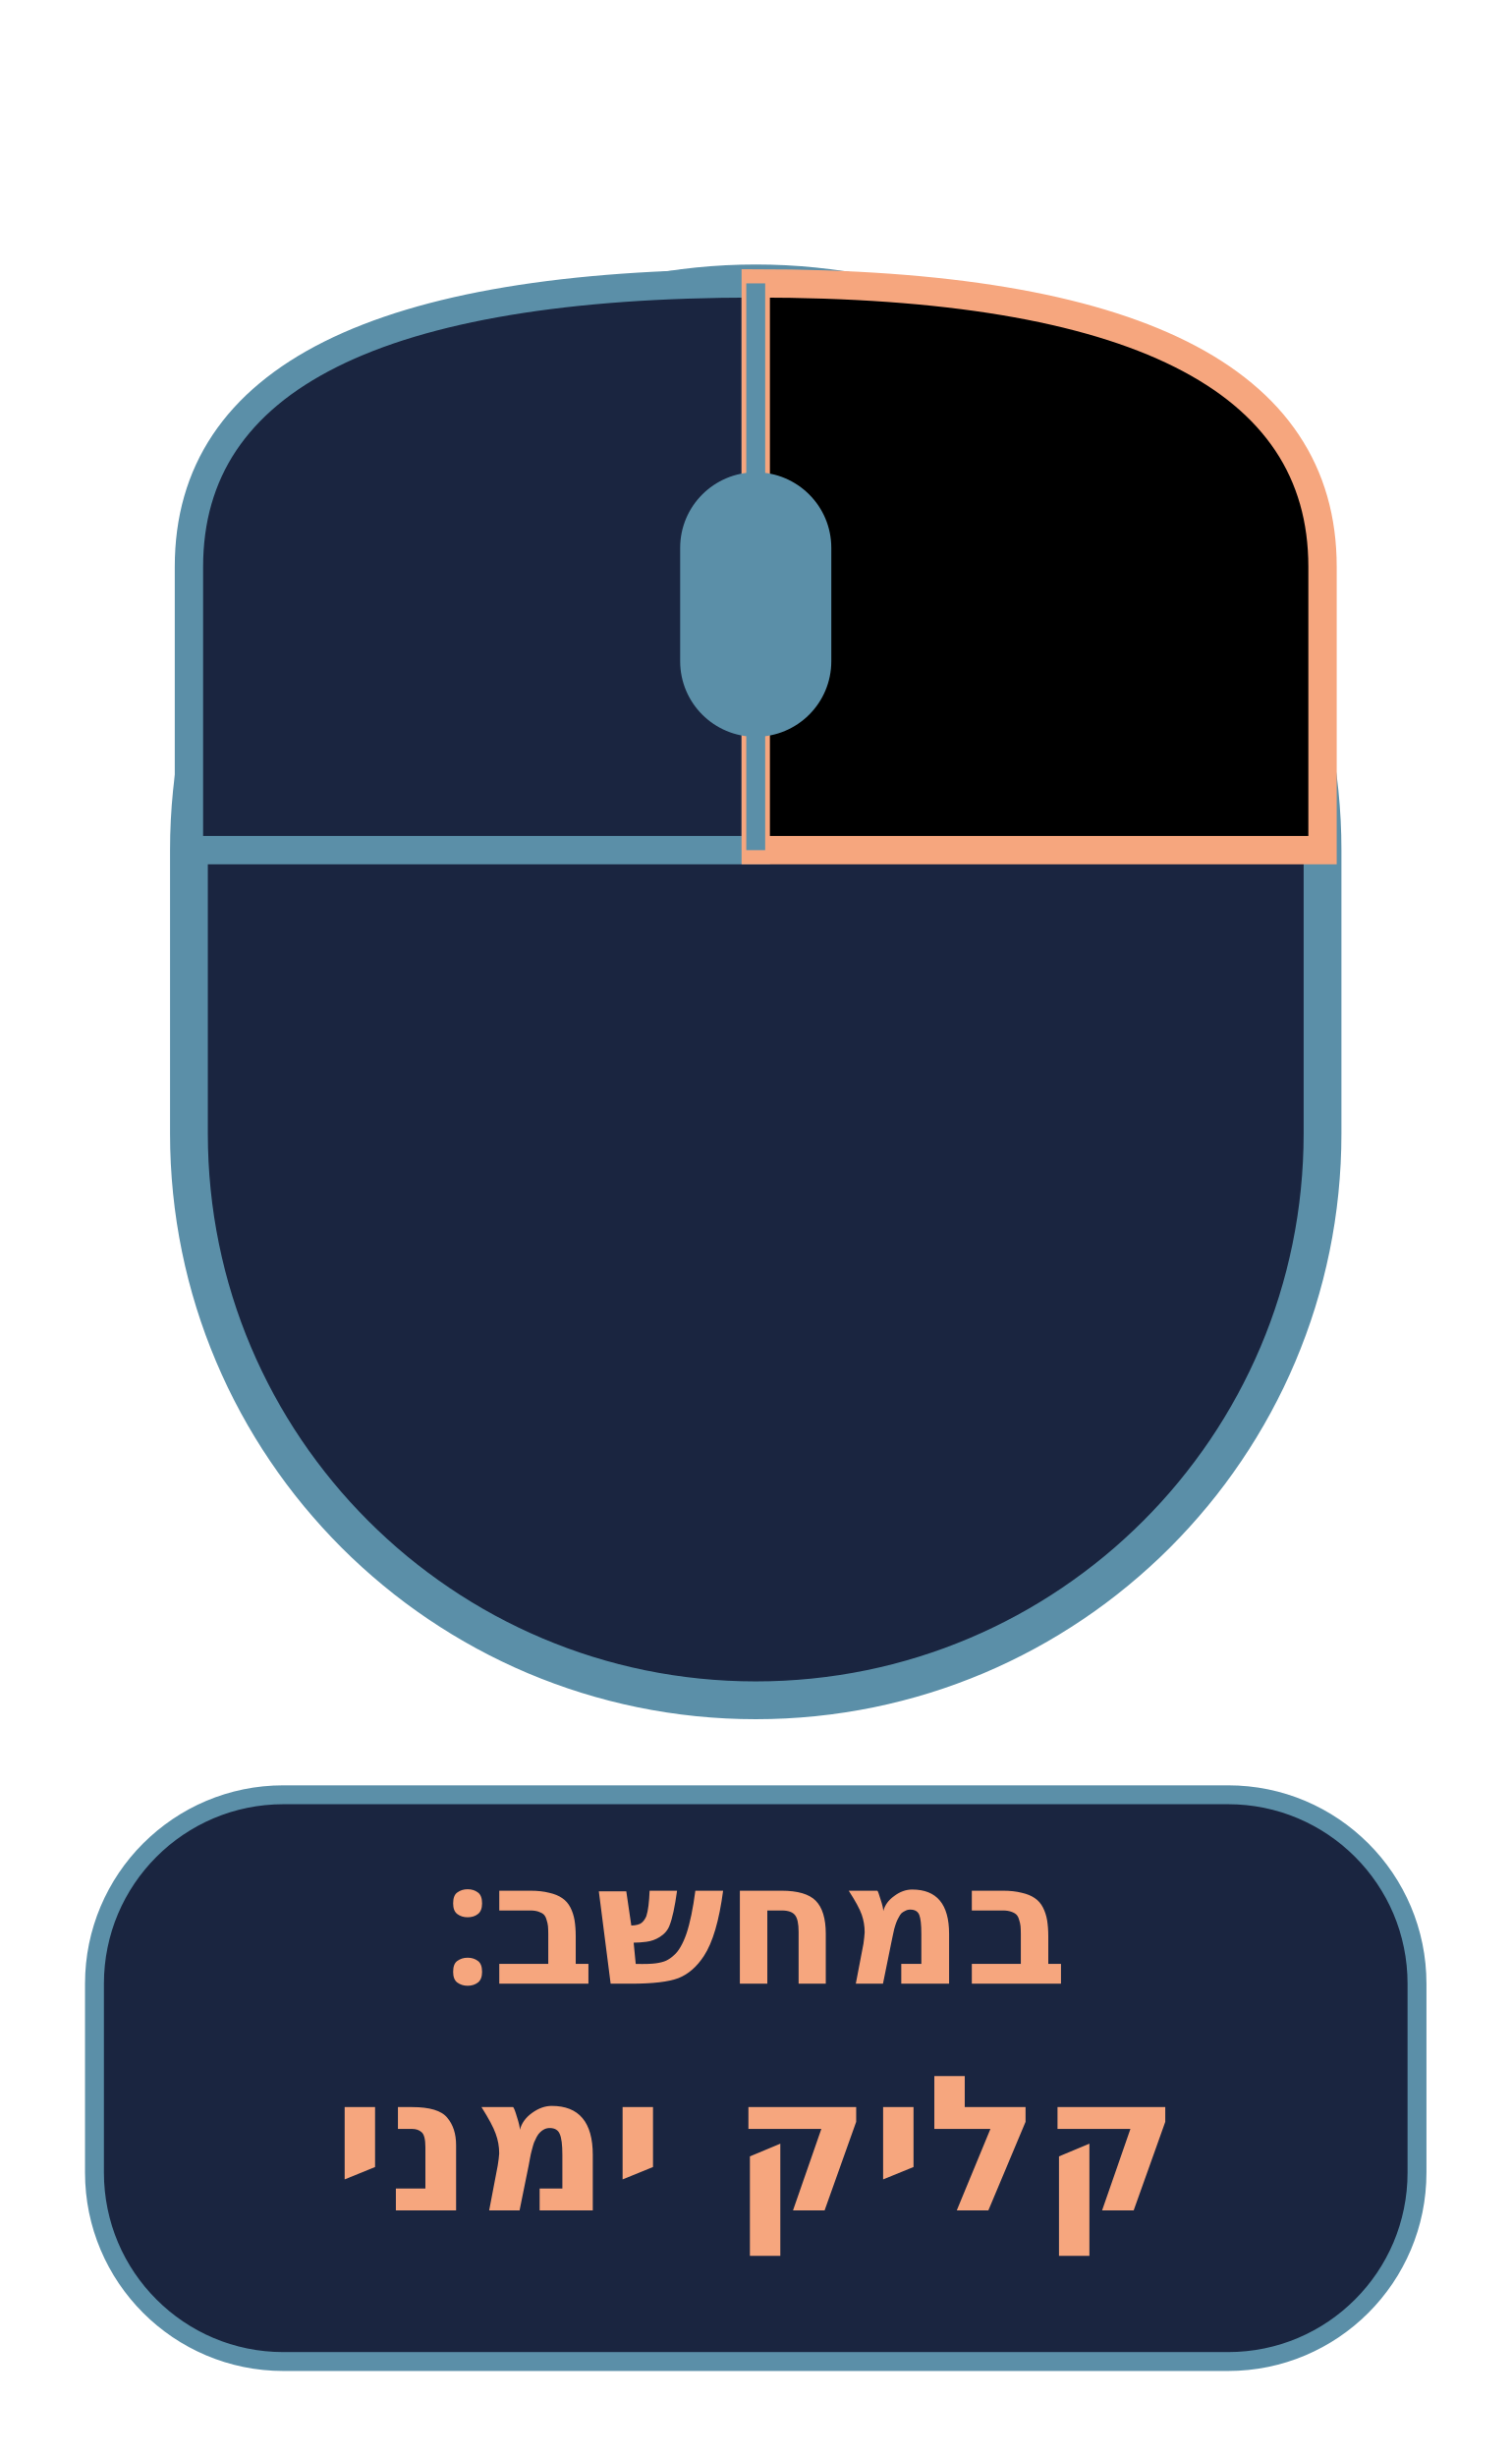
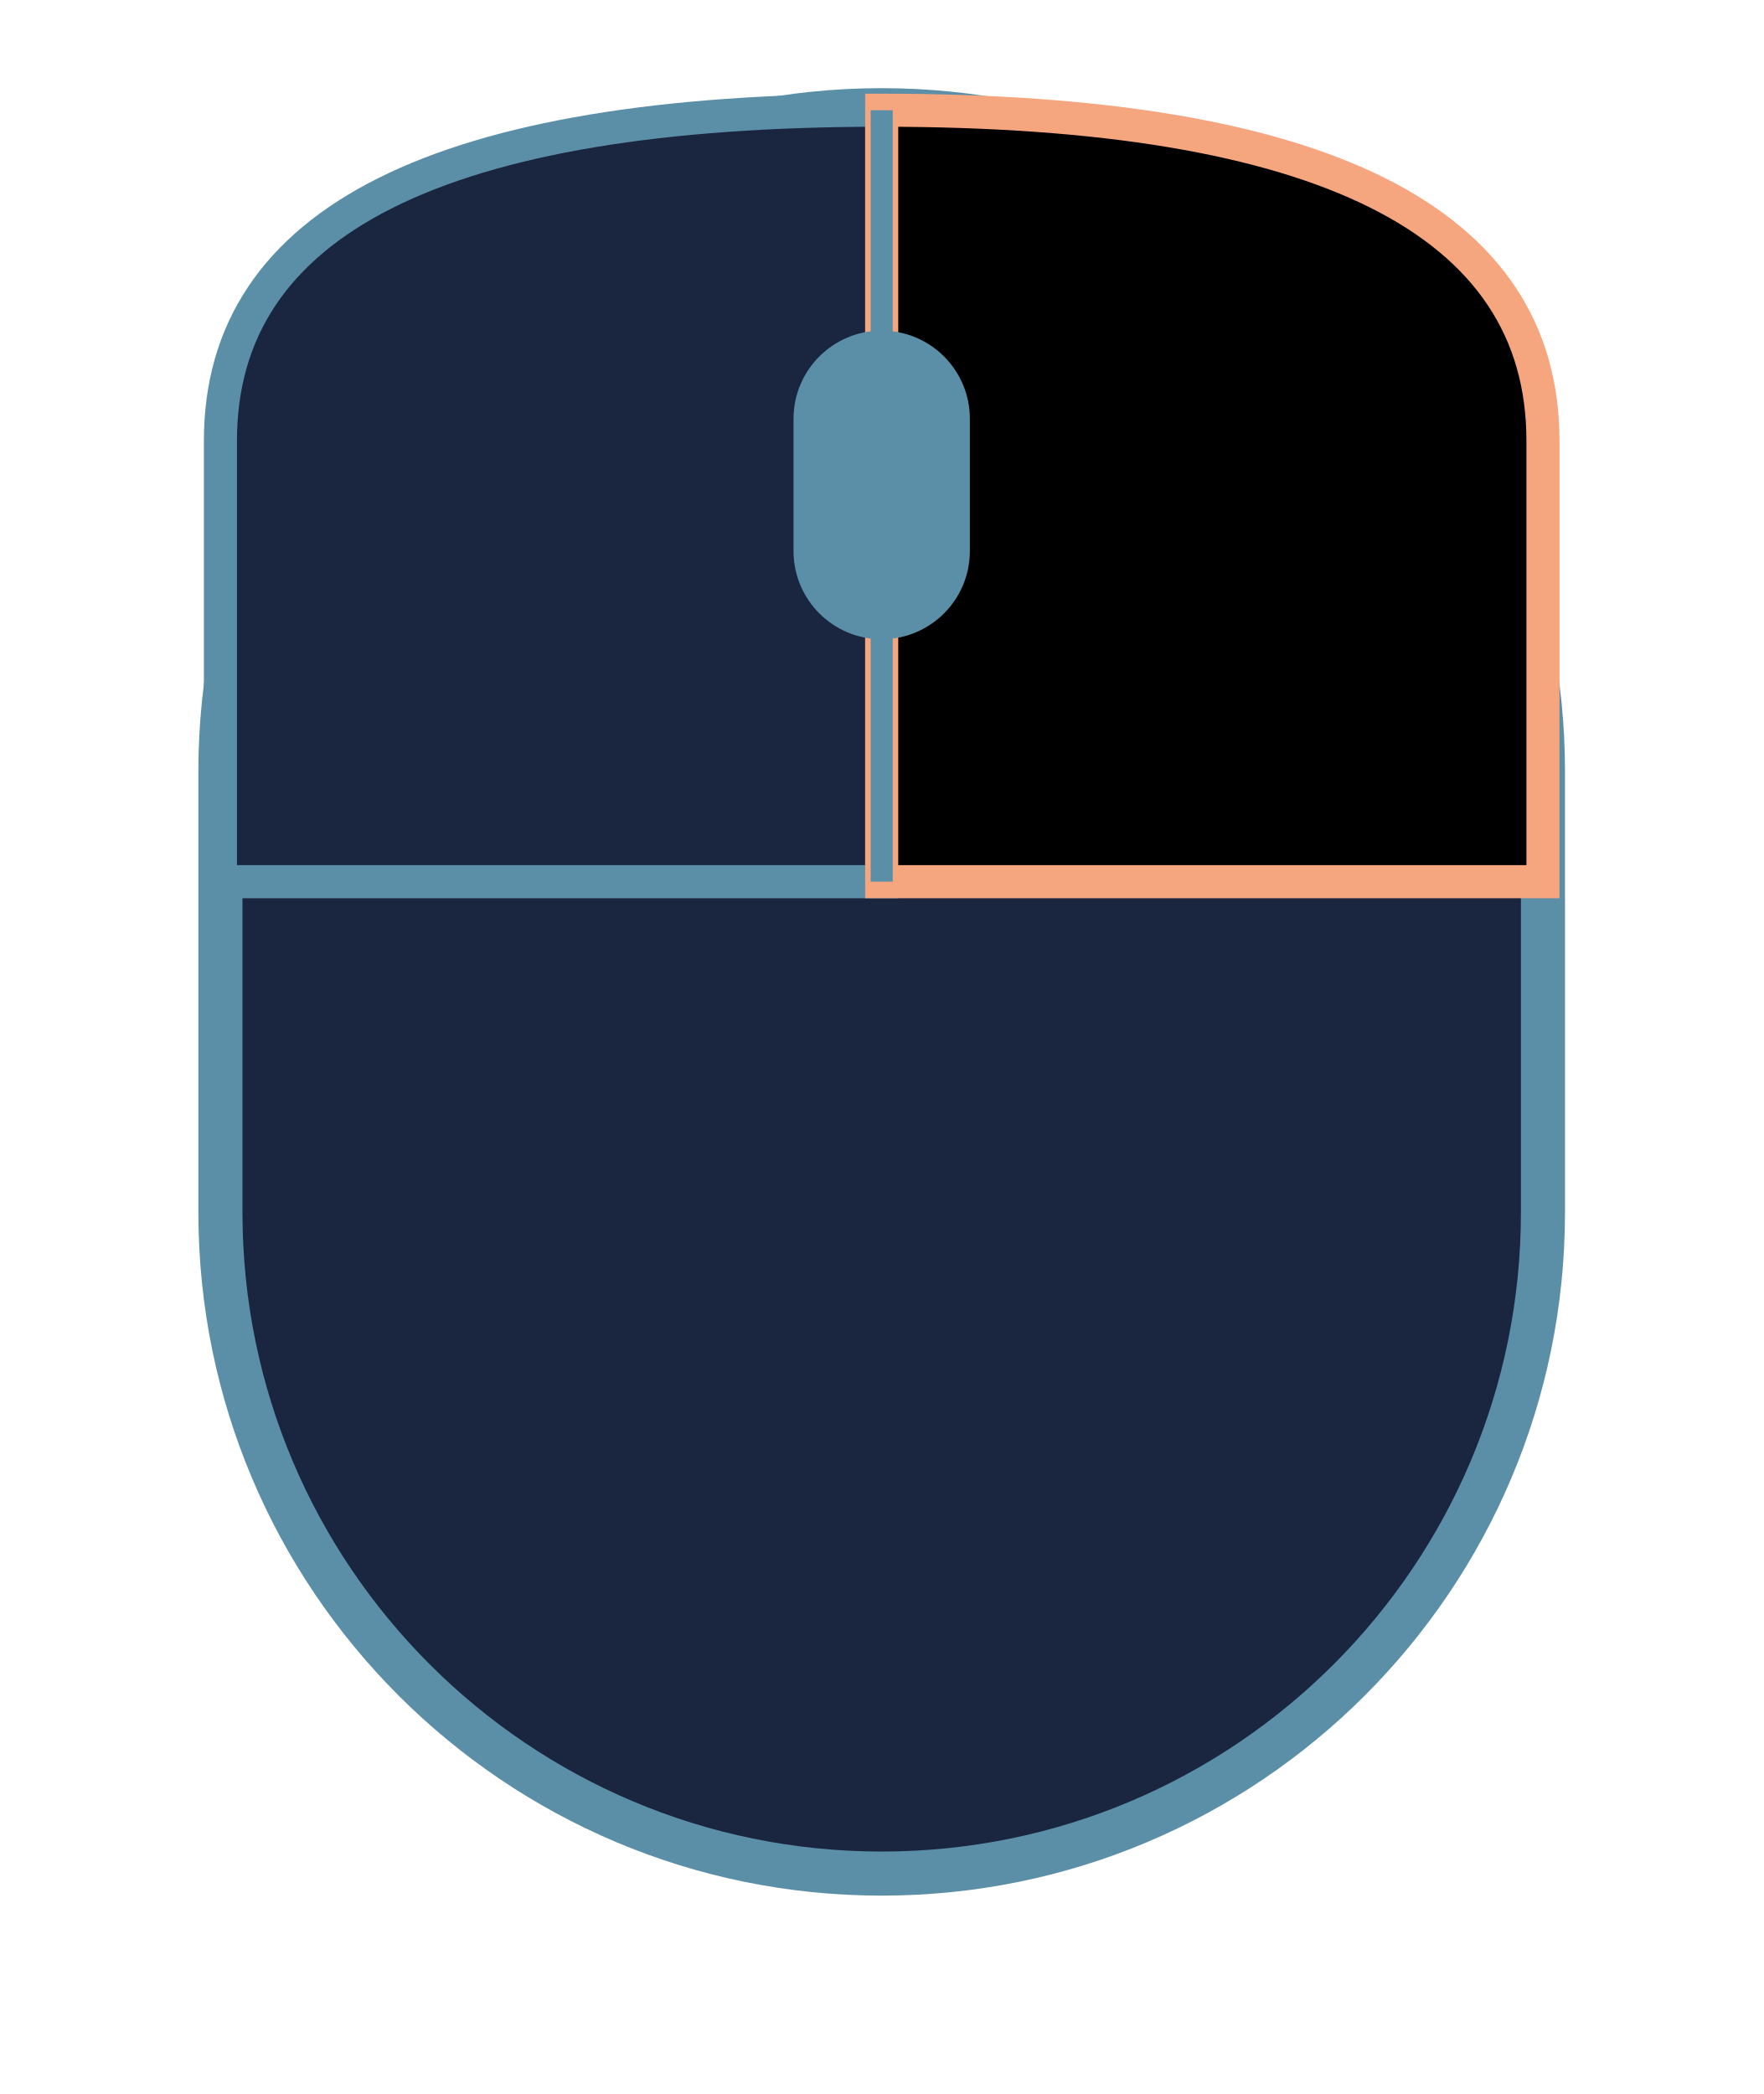
- <svg xmlns="http://www.w3.org/2000/svg" viewBox="0 0 80 130" width="80" height="130">
+ <svg xmlns="http://www.w3.org/2000/svg" viewBox="0 0 80 95" width="80" height="95">
  <style>
    @keyframes right-click-pulse {
      0%, 100% { fill: #1a2540; }
      40%, 60% { fill: #f6a67e; }
    }
    .mouse-body { fill: #1a2540; stroke: #5b8fa8; stroke-width: 2; }
    .mouse-left { fill: #1a2540; stroke: #5b8fa8; stroke-width: 1.5; }
    .mouse-right { animation: right-click-pulse 2s ease-in-out infinite; stroke: #f6a67e; stroke-width: 1.5; }
    .mouse-divider { stroke: #5b8fa8; stroke-width: 1; }
    .mouse-wheel { fill: #5b8fa8; }
  </style>
-   <rect class="mouse-body" x="10" y="15" width="60" height="75" rx="30" />
-   <path class="mouse-left" d="M10,45 L10,30 Q10,15 40,15 L40,45 Z" />
-   <path class="mouse-right" d="M40,45 L40,15 Q70,15 70,30 L70,45 Z" />
-   <line class="mouse-divider" x1="40" y1="15" x2="40" y2="45" />
-   <rect class="mouse-wheel" x="36" y="25" width="8" height="14" rx="4" />
-   <rect rx="10" x="5" y="95" width="70" height="30" fill="#1a2540" stroke="#5b8fa8" stroke-width="1" />
-   <text x="40" y="105" fill="#f6a67e" font-family="Rubik,sans-serif" font-size="9" font-weight="600" text-anchor="middle">:במחשב</text>
-   <text x="40" y="117" fill="#f6a67e" font-family="Rubik,sans-serif" font-size="10" font-weight="700" text-anchor="middle">קליק ימני</text>
+   <rect class="mouse-body" x="10" y="5" width="60" height="80" rx="30" />
+   <path class="mouse-left" d="M10,40 L10,20 Q10,5 40,5 L40,40 Z" />
+   <path class="mouse-right" d="M40,40 L40,5 Q70,5 70,20 L70,40 Z" />
+   <line class="mouse-divider" x1="40" y1="5" x2="40" y2="40" />
+   <rect class="mouse-wheel" x="36" y="15" width="8" height="14" rx="4" />
</svg>
